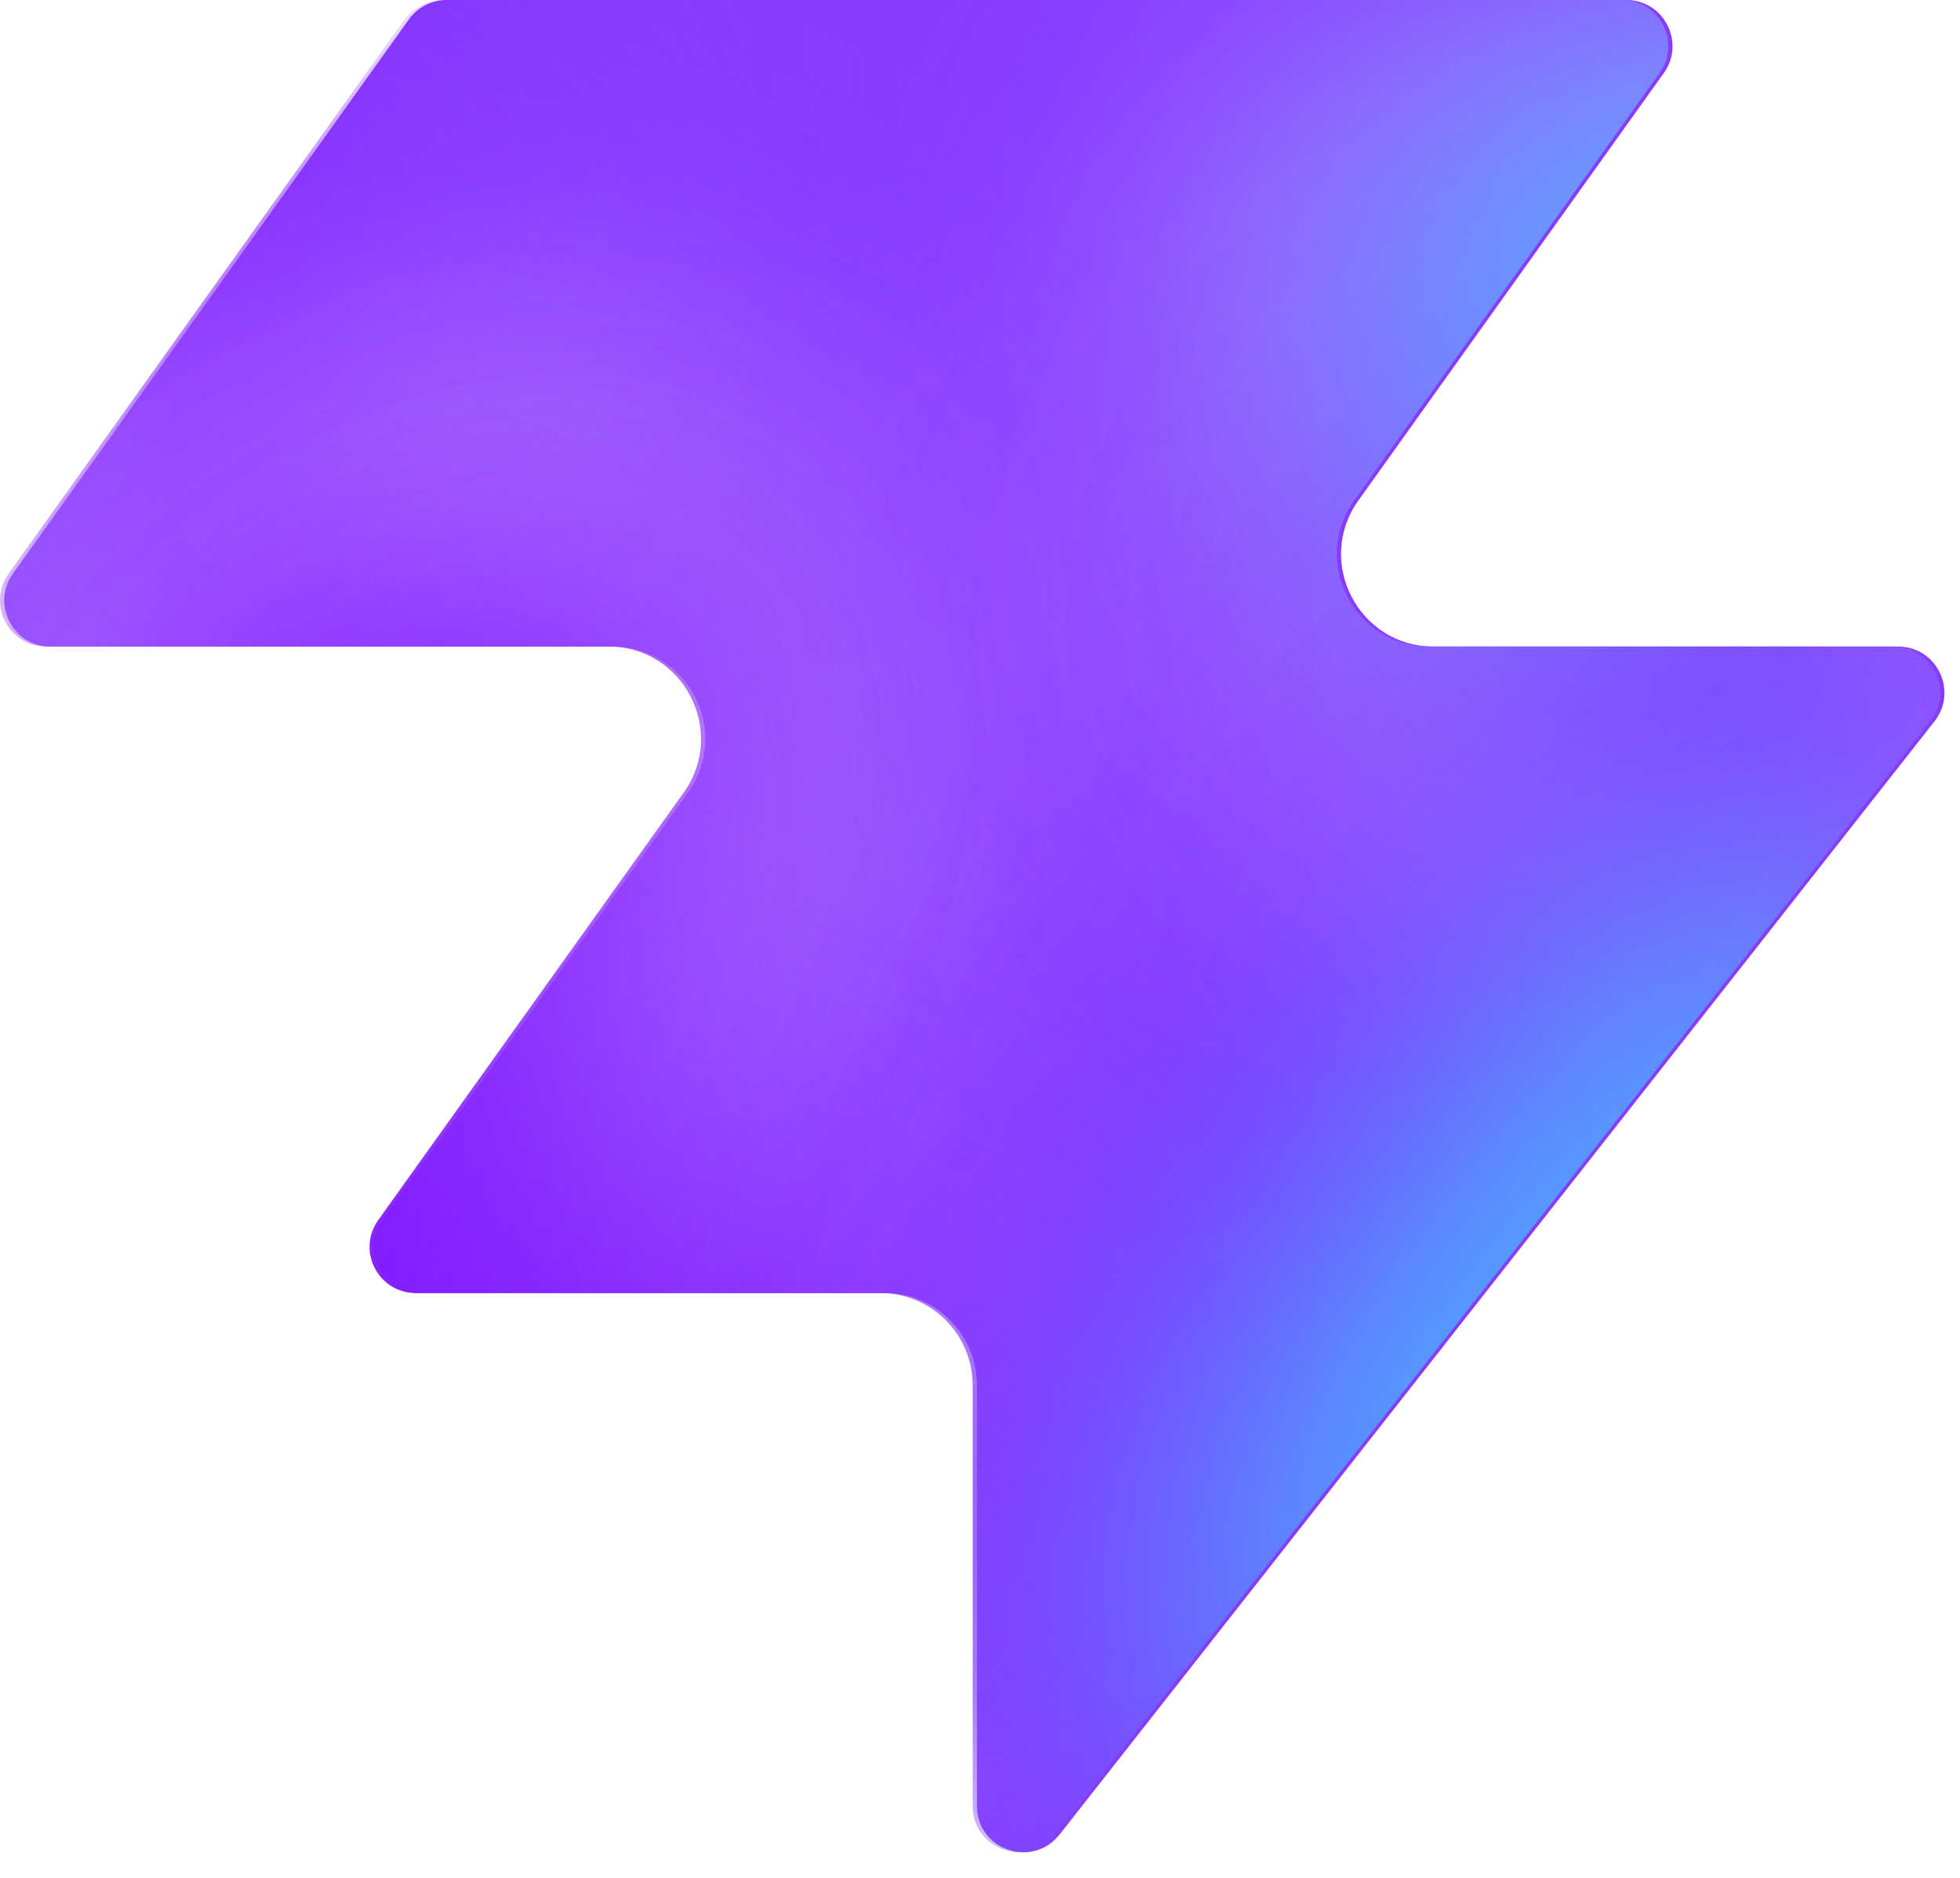
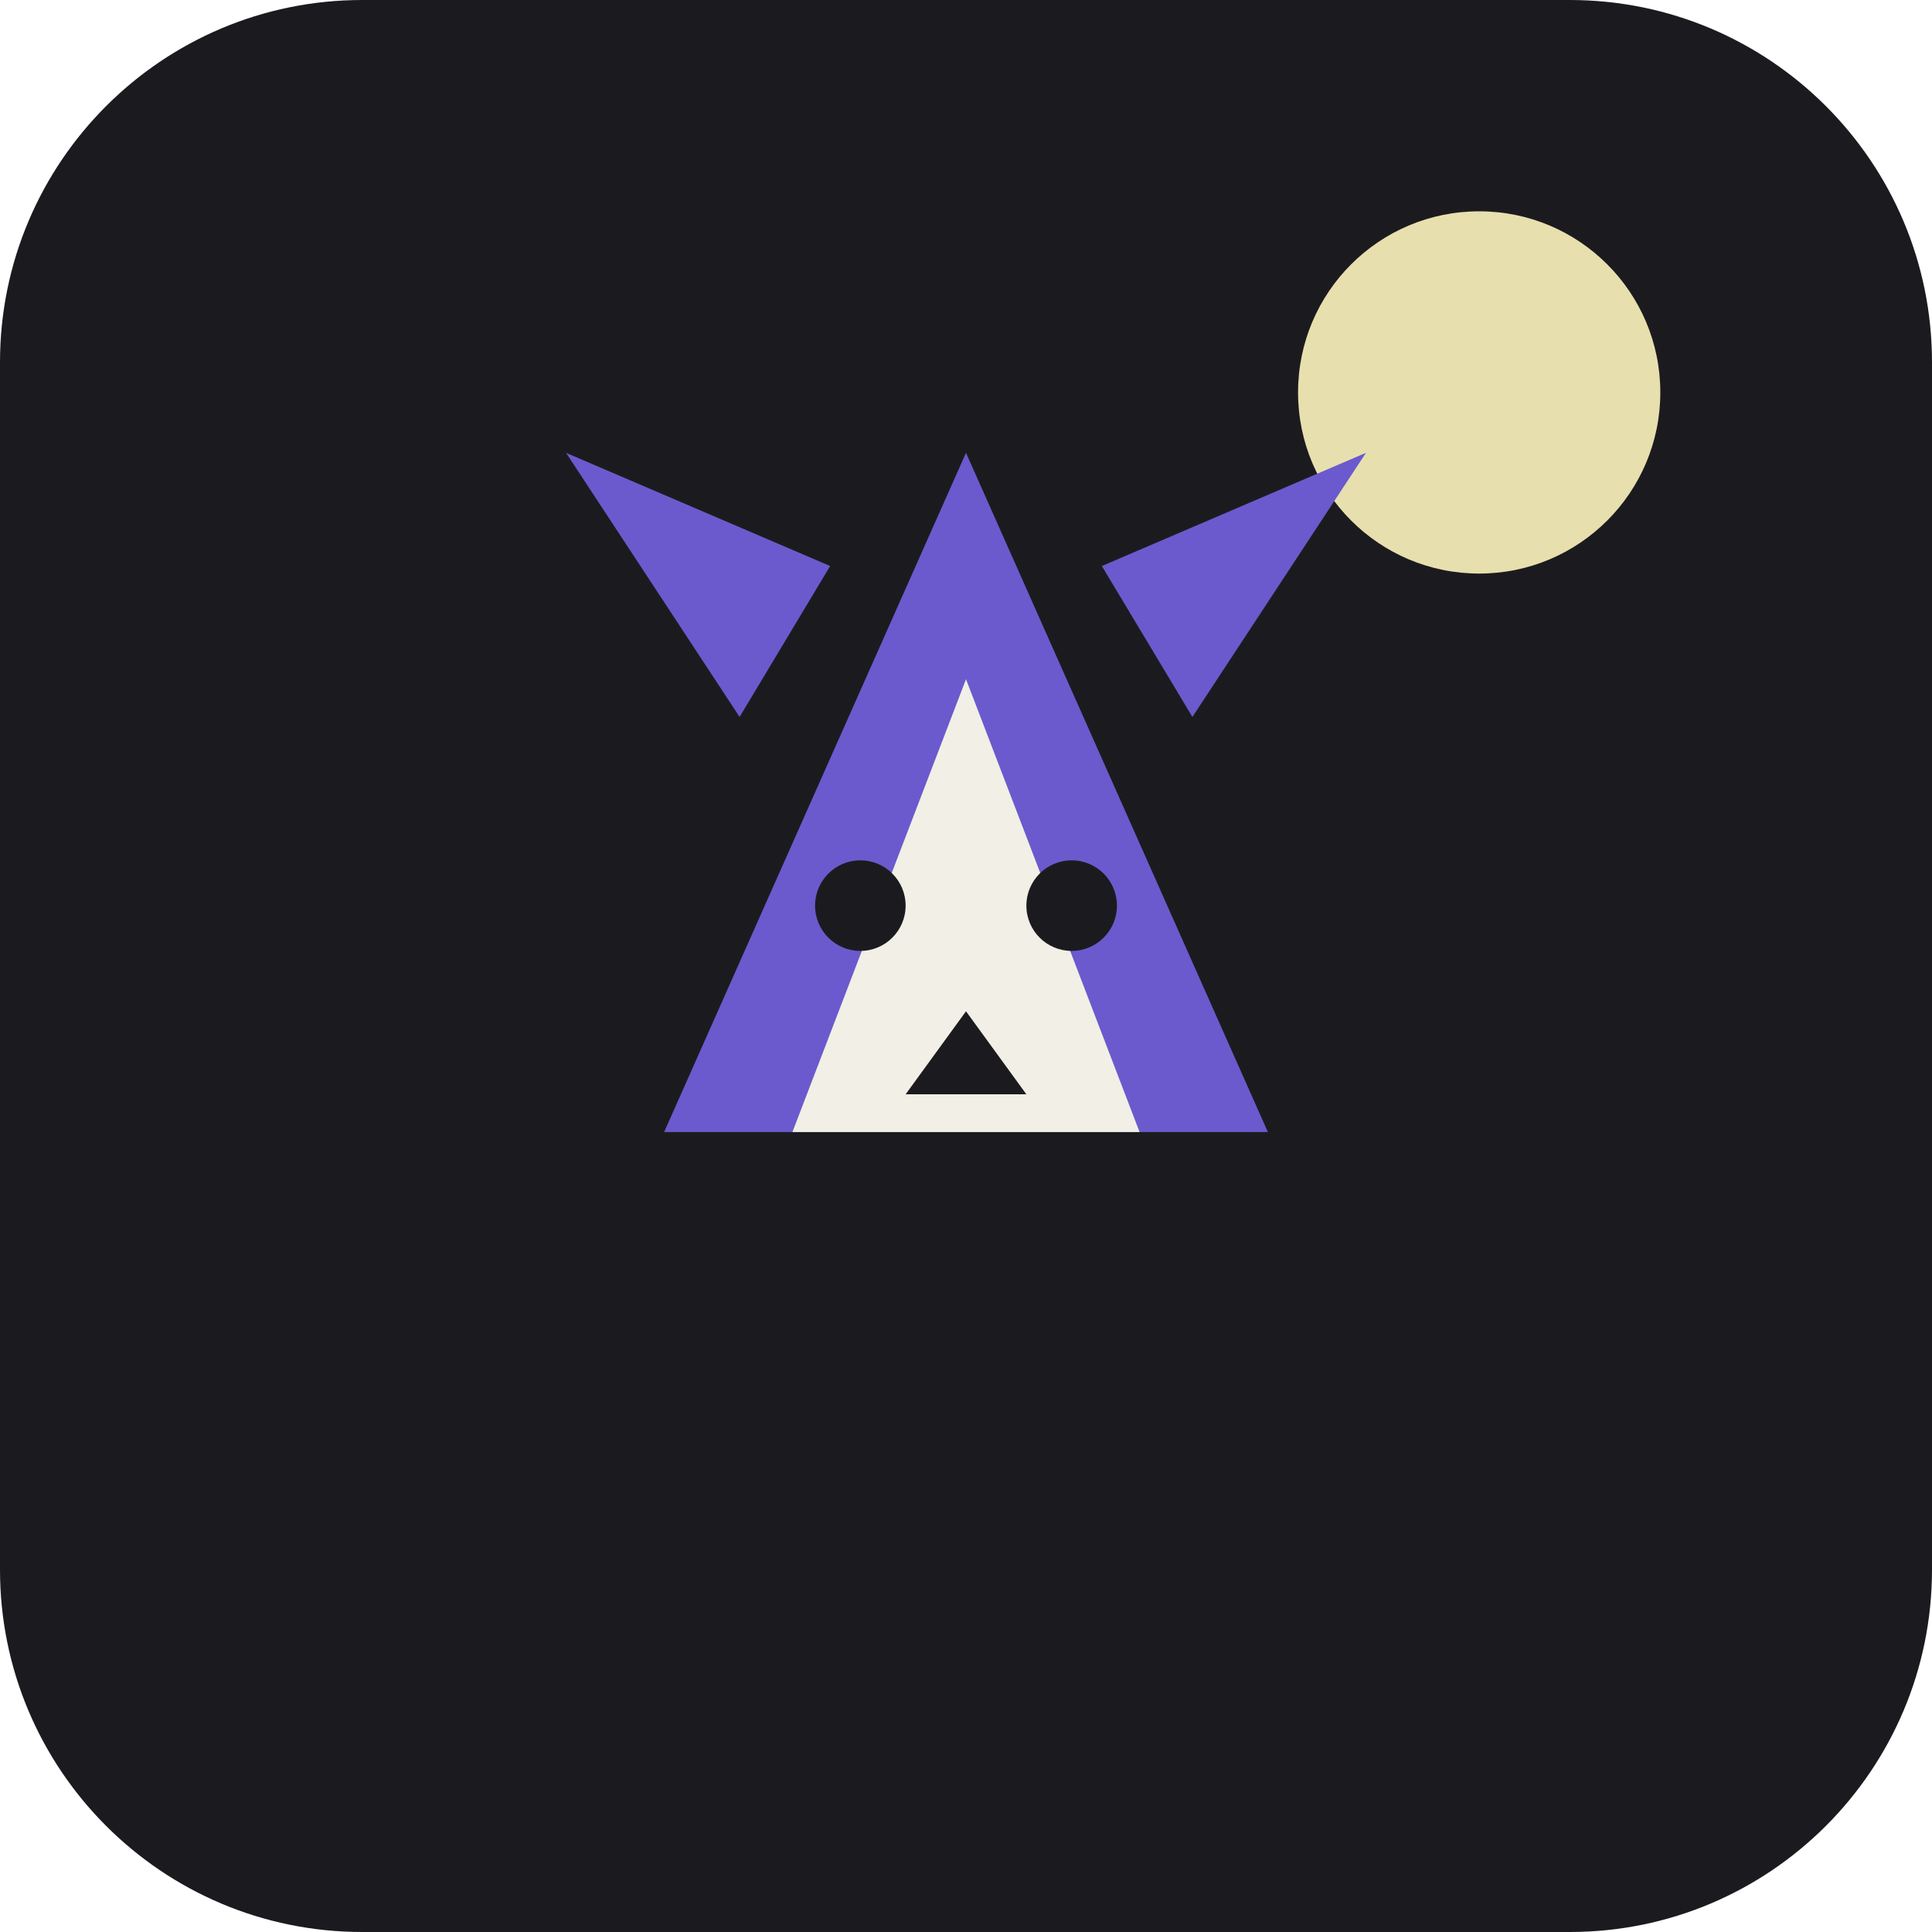
- <svg xmlns="http://www.w3.org/2000/svg" width="48" height="46" fill="none" viewBox="0 0 48 46">
-   <path fill="#863bff" d="M25.946 44.938c-.664.845-2.021.375-2.021-.698V33.937a2.26 2.26 0 0 0-2.262-2.262H10.287c-.92 0-1.456-1.04-.92-1.788l7.48-10.471c1.07-1.497 0-3.578-1.842-3.578H1.237c-.92 0-1.456-1.04-.92-1.788L10.013.474c.214-.297.556-.474.92-.474h28.894c.92 0 1.456 1.04.92 1.788l-7.48 10.471c-1.07 1.498 0 3.579 1.842 3.579h11.377c.943 0 1.473 1.088.89 1.83L25.947 44.94z" style="fill:#863bff;fill:color(display-p3 .525 .23 1);fill-opacity:1" />
-   <mask id="a" width="48" height="46" x="0" y="0" maskUnits="userSpaceOnUse" style="mask-type:alpha">
-     <path fill="#000" d="M25.842 44.938c-.664.844-2.021.375-2.021-.698V33.937a2.26 2.26 0 0 0-2.262-2.262H10.183c-.92 0-1.456-1.04-.92-1.788l7.48-10.471c1.07-1.498 0-3.579-1.842-3.579H1.133c-.92 0-1.456-1.04-.92-1.787L9.91.473c.214-.297.556-.474.92-.474h28.894c.92 0 1.456 1.04.92 1.788l-7.48 10.471c-1.07 1.498 0 3.578 1.842 3.578h11.377c.943 0 1.473 1.088.89 1.832L25.843 44.94z" style="fill:#000;fill-opacity:1" />
-   </mask>
-   <g mask="url(#a)">
-     <g filter="url(#b)">
-       <ellipse cx="5.508" cy="14.704" fill="#ede6ff" rx="5.508" ry="14.704" style="fill:#ede6ff;fill:color(display-p3 .927 .903 1);fill-opacity:1" transform="matrix(.00324 1 1 -.00324 -4.47 31.516)" />
-     </g>
-     <g filter="url(#c)">
-       <ellipse cx="10.399" cy="29.851" fill="#ede6ff" rx="10.399" ry="29.851" style="fill:#ede6ff;fill:color(display-p3 .927 .903 1);fill-opacity:1" transform="matrix(.00324 1 1 -.00324 -39.328 7.883)" />
-     </g>
-     <g filter="url(#d)">
-       <ellipse cx="5.508" cy="30.487" fill="#7e14ff" rx="5.508" ry="30.487" style="fill:#7e14ff;fill:color(display-p3 .492 .077 1);fill-opacity:1" transform="rotate(89.814 -25.913 -14.639)scale(1 -1)" />
-     </g>
-     <g filter="url(#e)">
-       <ellipse cx="5.508" cy="30.599" fill="#7e14ff" rx="5.508" ry="30.599" style="fill:#7e14ff;fill:color(display-p3 .492 .077 1);fill-opacity:1" transform="rotate(89.814 -32.644 -3.334)scale(1 -1)" />
-     </g>
-     <g filter="url(#f)">
-       <ellipse cx="5.508" cy="30.599" fill="#7e14ff" rx="5.508" ry="30.599" style="fill:#7e14ff;fill:color(display-p3 .492 .077 1);fill-opacity:1" transform="matrix(.00324 1 1 -.00324 -34.34 30.47)" />
-     </g>
-     <g filter="url(#g)">
-       <ellipse cx="14.072" cy="22.078" fill="#ede6ff" rx="14.072" ry="22.078" style="fill:#ede6ff;fill:color(display-p3 .927 .903 1);fill-opacity:1" transform="rotate(93.35 24.506 48.493)scale(-1 1)" />
-     </g>
-     <g filter="url(#h)">
-       <ellipse cx="3.47" cy="21.501" fill="#7e14ff" rx="3.47" ry="21.501" style="fill:#7e14ff;fill:color(display-p3 .492 .077 1);fill-opacity:1" transform="rotate(89.009 28.708 47.59)scale(-1 1)" />
-     </g>
-     <g filter="url(#i)">
-       <ellipse cx="3.47" cy="21.501" fill="#7e14ff" rx="3.47" ry="21.501" style="fill:#7e14ff;fill:color(display-p3 .492 .077 1);fill-opacity:1" transform="rotate(89.009 28.708 47.59)scale(-1 1)" />
-     </g>
-     <g filter="url(#j)">
-       <ellipse cx=".387" cy="8.972" fill="#7e14ff" rx="4.407" ry="29.108" style="fill:#7e14ff;fill:color(display-p3 .492 .077 1);fill-opacity:1" transform="rotate(39.51 .387 8.972)" />
-     </g>
-     <g filter="url(#k)">
-       <ellipse cx="47.523" cy="-6.092" fill="#7e14ff" rx="4.407" ry="29.108" style="fill:#7e14ff;fill:color(display-p3 .492 .077 1);fill-opacity:1" transform="rotate(37.892 47.523 -6.092)" />
-     </g>
-     <g filter="url(#l)">
-       <ellipse cx="41.412" cy="6.333" fill="#47bfff" rx="5.971" ry="9.665" style="fill:#47bfff;fill:color(display-p3 .28 .748 1);fill-opacity:1" transform="rotate(37.892 41.412 6.333)" />
-     </g>
-     <g filter="url(#m)">
-       <ellipse cx="-1.879" cy="38.332" fill="#7e14ff" rx="4.407" ry="29.108" style="fill:#7e14ff;fill:color(display-p3 .492 .077 1);fill-opacity:1" transform="rotate(37.892 -1.88 38.332)" />
-     </g>
-     <g filter="url(#n)">
-       <ellipse cx="-1.879" cy="38.332" fill="#7e14ff" rx="4.407" ry="29.108" style="fill:#7e14ff;fill:color(display-p3 .492 .077 1);fill-opacity:1" transform="rotate(37.892 -1.88 38.332)" />
-     </g>
-     <g filter="url(#o)">
-       <ellipse cx="35.651" cy="29.907" fill="#7e14ff" rx="4.407" ry="29.108" style="fill:#7e14ff;fill:color(display-p3 .492 .077 1);fill-opacity:1" transform="rotate(37.892 35.651 29.907)" />
-     </g>
-     <g filter="url(#p)">
-       <ellipse cx="38.418" cy="32.4" fill="#47bfff" rx="5.971" ry="15.297" style="fill:#47bfff;fill:color(display-p3 .28 .748 1);fill-opacity:1" transform="rotate(37.892 38.418 32.4)" />
-     </g>
+ <svg xmlns="http://www.w3.org/2000/svg" viewBox="0 0 512 512">
+   <rect width="512" height="512" rx="96" fill="#1b1b1f" />
+   <circle cx="392" cy="104" r="48" fill="#e8dfae" />
+   <g fill="#6a5acd">
+     <polygon points="256,120 176,300 336,300" />
+     <polygon points="196,190 150,120 220,150" />
+     <polygon points="316,190 362,120 292,150" />
  </g>
-   <defs>
-     <filter id="b" width="60.045" height="41.654" x="-19.77" y="16.149" color-interpolation-filters="sRGB" filterUnits="userSpaceOnUse">
-       <feFlood flood-opacity="0" result="BackgroundImageFix" />
-       <feBlend in="SourceGraphic" in2="BackgroundImageFix" result="shape" />
-       <feGaussianBlur result="effect1_foregroundBlur_2002_17158" stdDeviation="7.659" />
-     </filter>
-     <filter id="c" width="90.34" height="51.437" x="-54.613" y="-7.533" color-interpolation-filters="sRGB" filterUnits="userSpaceOnUse">
-       <feFlood flood-opacity="0" result="BackgroundImageFix" />
-       <feBlend in="SourceGraphic" in2="BackgroundImageFix" result="shape" />
-       <feGaussianBlur result="effect1_foregroundBlur_2002_17158" stdDeviation="7.659" />
-     </filter>
-     <filter id="d" width="79.355" height="29.4" x="-49.64" y="2.03" color-interpolation-filters="sRGB" filterUnits="userSpaceOnUse">
-       <feFlood flood-opacity="0" result="BackgroundImageFix" />
-       <feBlend in="SourceGraphic" in2="BackgroundImageFix" result="shape" />
-       <feGaussianBlur result="effect1_foregroundBlur_2002_17158" stdDeviation="4.596" />
-     </filter>
-     <filter id="e" width="79.579" height="29.4" x="-45.045" y="20.029" color-interpolation-filters="sRGB" filterUnits="userSpaceOnUse">
-       <feFlood flood-opacity="0" result="BackgroundImageFix" />
-       <feBlend in="SourceGraphic" in2="BackgroundImageFix" result="shape" />
-       <feGaussianBlur result="effect1_foregroundBlur_2002_17158" stdDeviation="4.596" />
-     </filter>
-     <filter id="f" width="79.579" height="29.4" x="-43.513" y="21.178" color-interpolation-filters="sRGB" filterUnits="userSpaceOnUse">
-       <feFlood flood-opacity="0" result="BackgroundImageFix" />
-       <feBlend in="SourceGraphic" in2="BackgroundImageFix" result="shape" />
-       <feGaussianBlur result="effect1_foregroundBlur_2002_17158" stdDeviation="4.596" />
-     </filter>
-     <filter id="g" width="74.749" height="58.852" x="15.756" y="-17.901" color-interpolation-filters="sRGB" filterUnits="userSpaceOnUse">
-       <feFlood flood-opacity="0" result="BackgroundImageFix" />
-       <feBlend in="SourceGraphic" in2="BackgroundImageFix" result="shape" />
-       <feGaussianBlur result="effect1_foregroundBlur_2002_17158" stdDeviation="7.659" />
-     </filter>
-     <filter id="h" width="61.377" height="25.362" x="23.548" y="2.284" color-interpolation-filters="sRGB" filterUnits="userSpaceOnUse">
-       <feFlood flood-opacity="0" result="BackgroundImageFix" />
-       <feBlend in="SourceGraphic" in2="BackgroundImageFix" result="shape" />
-       <feGaussianBlur result="effect1_foregroundBlur_2002_17158" stdDeviation="4.596" />
-     </filter>
-     <filter id="i" width="61.377" height="25.362" x="23.548" y="2.284" color-interpolation-filters="sRGB" filterUnits="userSpaceOnUse">
-       <feFlood flood-opacity="0" result="BackgroundImageFix" />
-       <feBlend in="SourceGraphic" in2="BackgroundImageFix" result="shape" />
-       <feGaussianBlur result="effect1_foregroundBlur_2002_17158" stdDeviation="4.596" />
-     </filter>
-     <filter id="j" width="56.045" height="63.649" x="-27.636" y="-22.853" color-interpolation-filters="sRGB" filterUnits="userSpaceOnUse">
-       <feFlood flood-opacity="0" result="BackgroundImageFix" />
-       <feBlend in="SourceGraphic" in2="BackgroundImageFix" result="shape" />
-       <feGaussianBlur result="effect1_foregroundBlur_2002_17158" stdDeviation="4.596" />
-     </filter>
-     <filter id="k" width="54.814" height="64.646" x="20.116" y="-38.415" color-interpolation-filters="sRGB" filterUnits="userSpaceOnUse">
-       <feFlood flood-opacity="0" result="BackgroundImageFix" />
-       <feBlend in="SourceGraphic" in2="BackgroundImageFix" result="shape" />
-       <feGaussianBlur result="effect1_foregroundBlur_2002_17158" stdDeviation="4.596" />
-     </filter>
-     <filter id="l" width="33.541" height="35.313" x="24.641" y="-11.323" color-interpolation-filters="sRGB" filterUnits="userSpaceOnUse">
-       <feFlood flood-opacity="0" result="BackgroundImageFix" />
-       <feBlend in="SourceGraphic" in2="BackgroundImageFix" result="shape" />
-       <feGaussianBlur result="effect1_foregroundBlur_2002_17158" stdDeviation="4.596" />
-     </filter>
-     <filter id="m" width="54.814" height="64.646" x="-29.286" y="6.009" color-interpolation-filters="sRGB" filterUnits="userSpaceOnUse">
-       <feFlood flood-opacity="0" result="BackgroundImageFix" />
-       <feBlend in="SourceGraphic" in2="BackgroundImageFix" result="shape" />
-       <feGaussianBlur result="effect1_foregroundBlur_2002_17158" stdDeviation="4.596" />
-     </filter>
-     <filter id="n" width="54.814" height="64.646" x="-29.286" y="6.009" color-interpolation-filters="sRGB" filterUnits="userSpaceOnUse">
-       <feFlood flood-opacity="0" result="BackgroundImageFix" />
-       <feBlend in="SourceGraphic" in2="BackgroundImageFix" result="shape" />
-       <feGaussianBlur result="effect1_foregroundBlur_2002_17158" stdDeviation="4.596" />
-     </filter>
-     <filter id="o" width="54.814" height="64.646" x="8.244" y="-2.416" color-interpolation-filters="sRGB" filterUnits="userSpaceOnUse">
-       <feFlood flood-opacity="0" result="BackgroundImageFix" />
-       <feBlend in="SourceGraphic" in2="BackgroundImageFix" result="shape" />
-       <feGaussianBlur result="effect1_foregroundBlur_2002_17158" stdDeviation="4.596" />
-     </filter>
-     <filter id="p" width="39.409" height="43.623" x="18.713" y="10.588" color-interpolation-filters="sRGB" filterUnits="userSpaceOnUse">
-       <feFlood flood-opacity="0" result="BackgroundImageFix" />
-       <feBlend in="SourceGraphic" in2="BackgroundImageFix" result="shape" />
-       <feGaussianBlur result="effect1_foregroundBlur_2002_17158" stdDeviation="4.596" />
-     </filter>
-   </defs>
+   <polygon points="256,180 210,300 302,300" fill="#f2efe6" />
+   <circle cx="228" cy="240" r="12" fill="#1b1b1f" />
+   <circle cx="284" cy="240" r="12" fill="#1b1b1f" />
+   <polygon points="256,268 240,290 272,290" fill="#1b1b1f" />
</svg>
